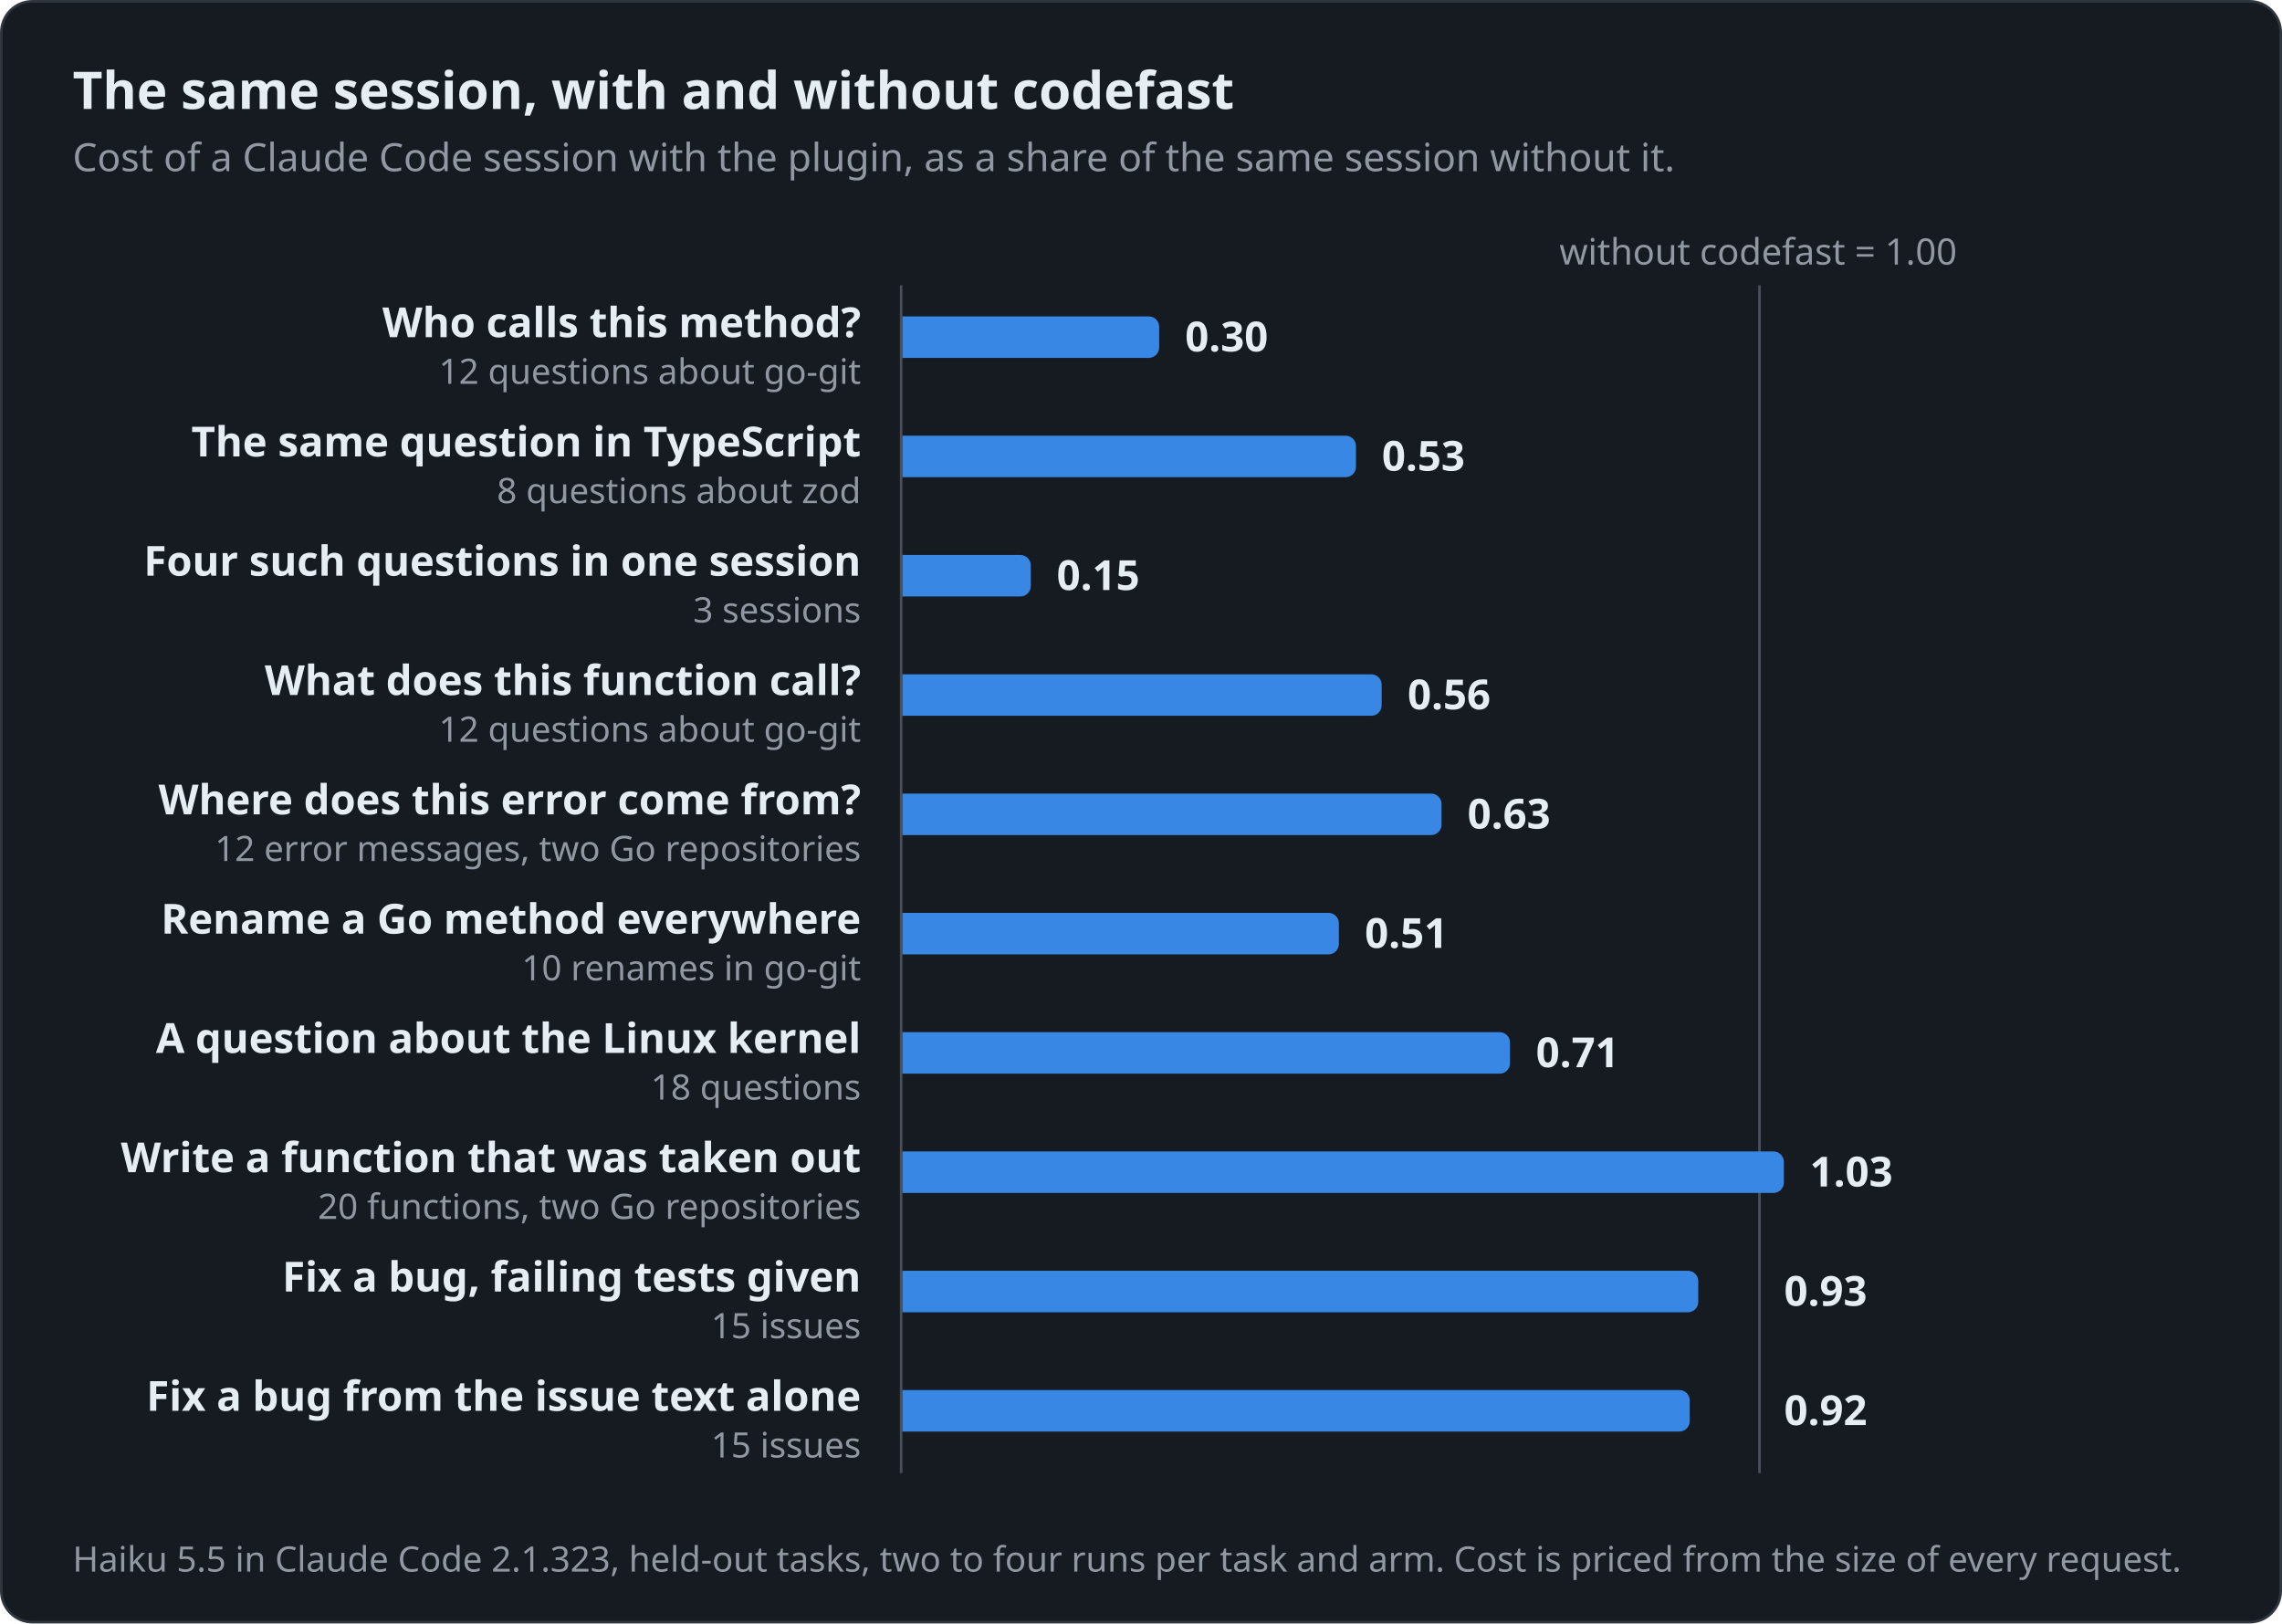
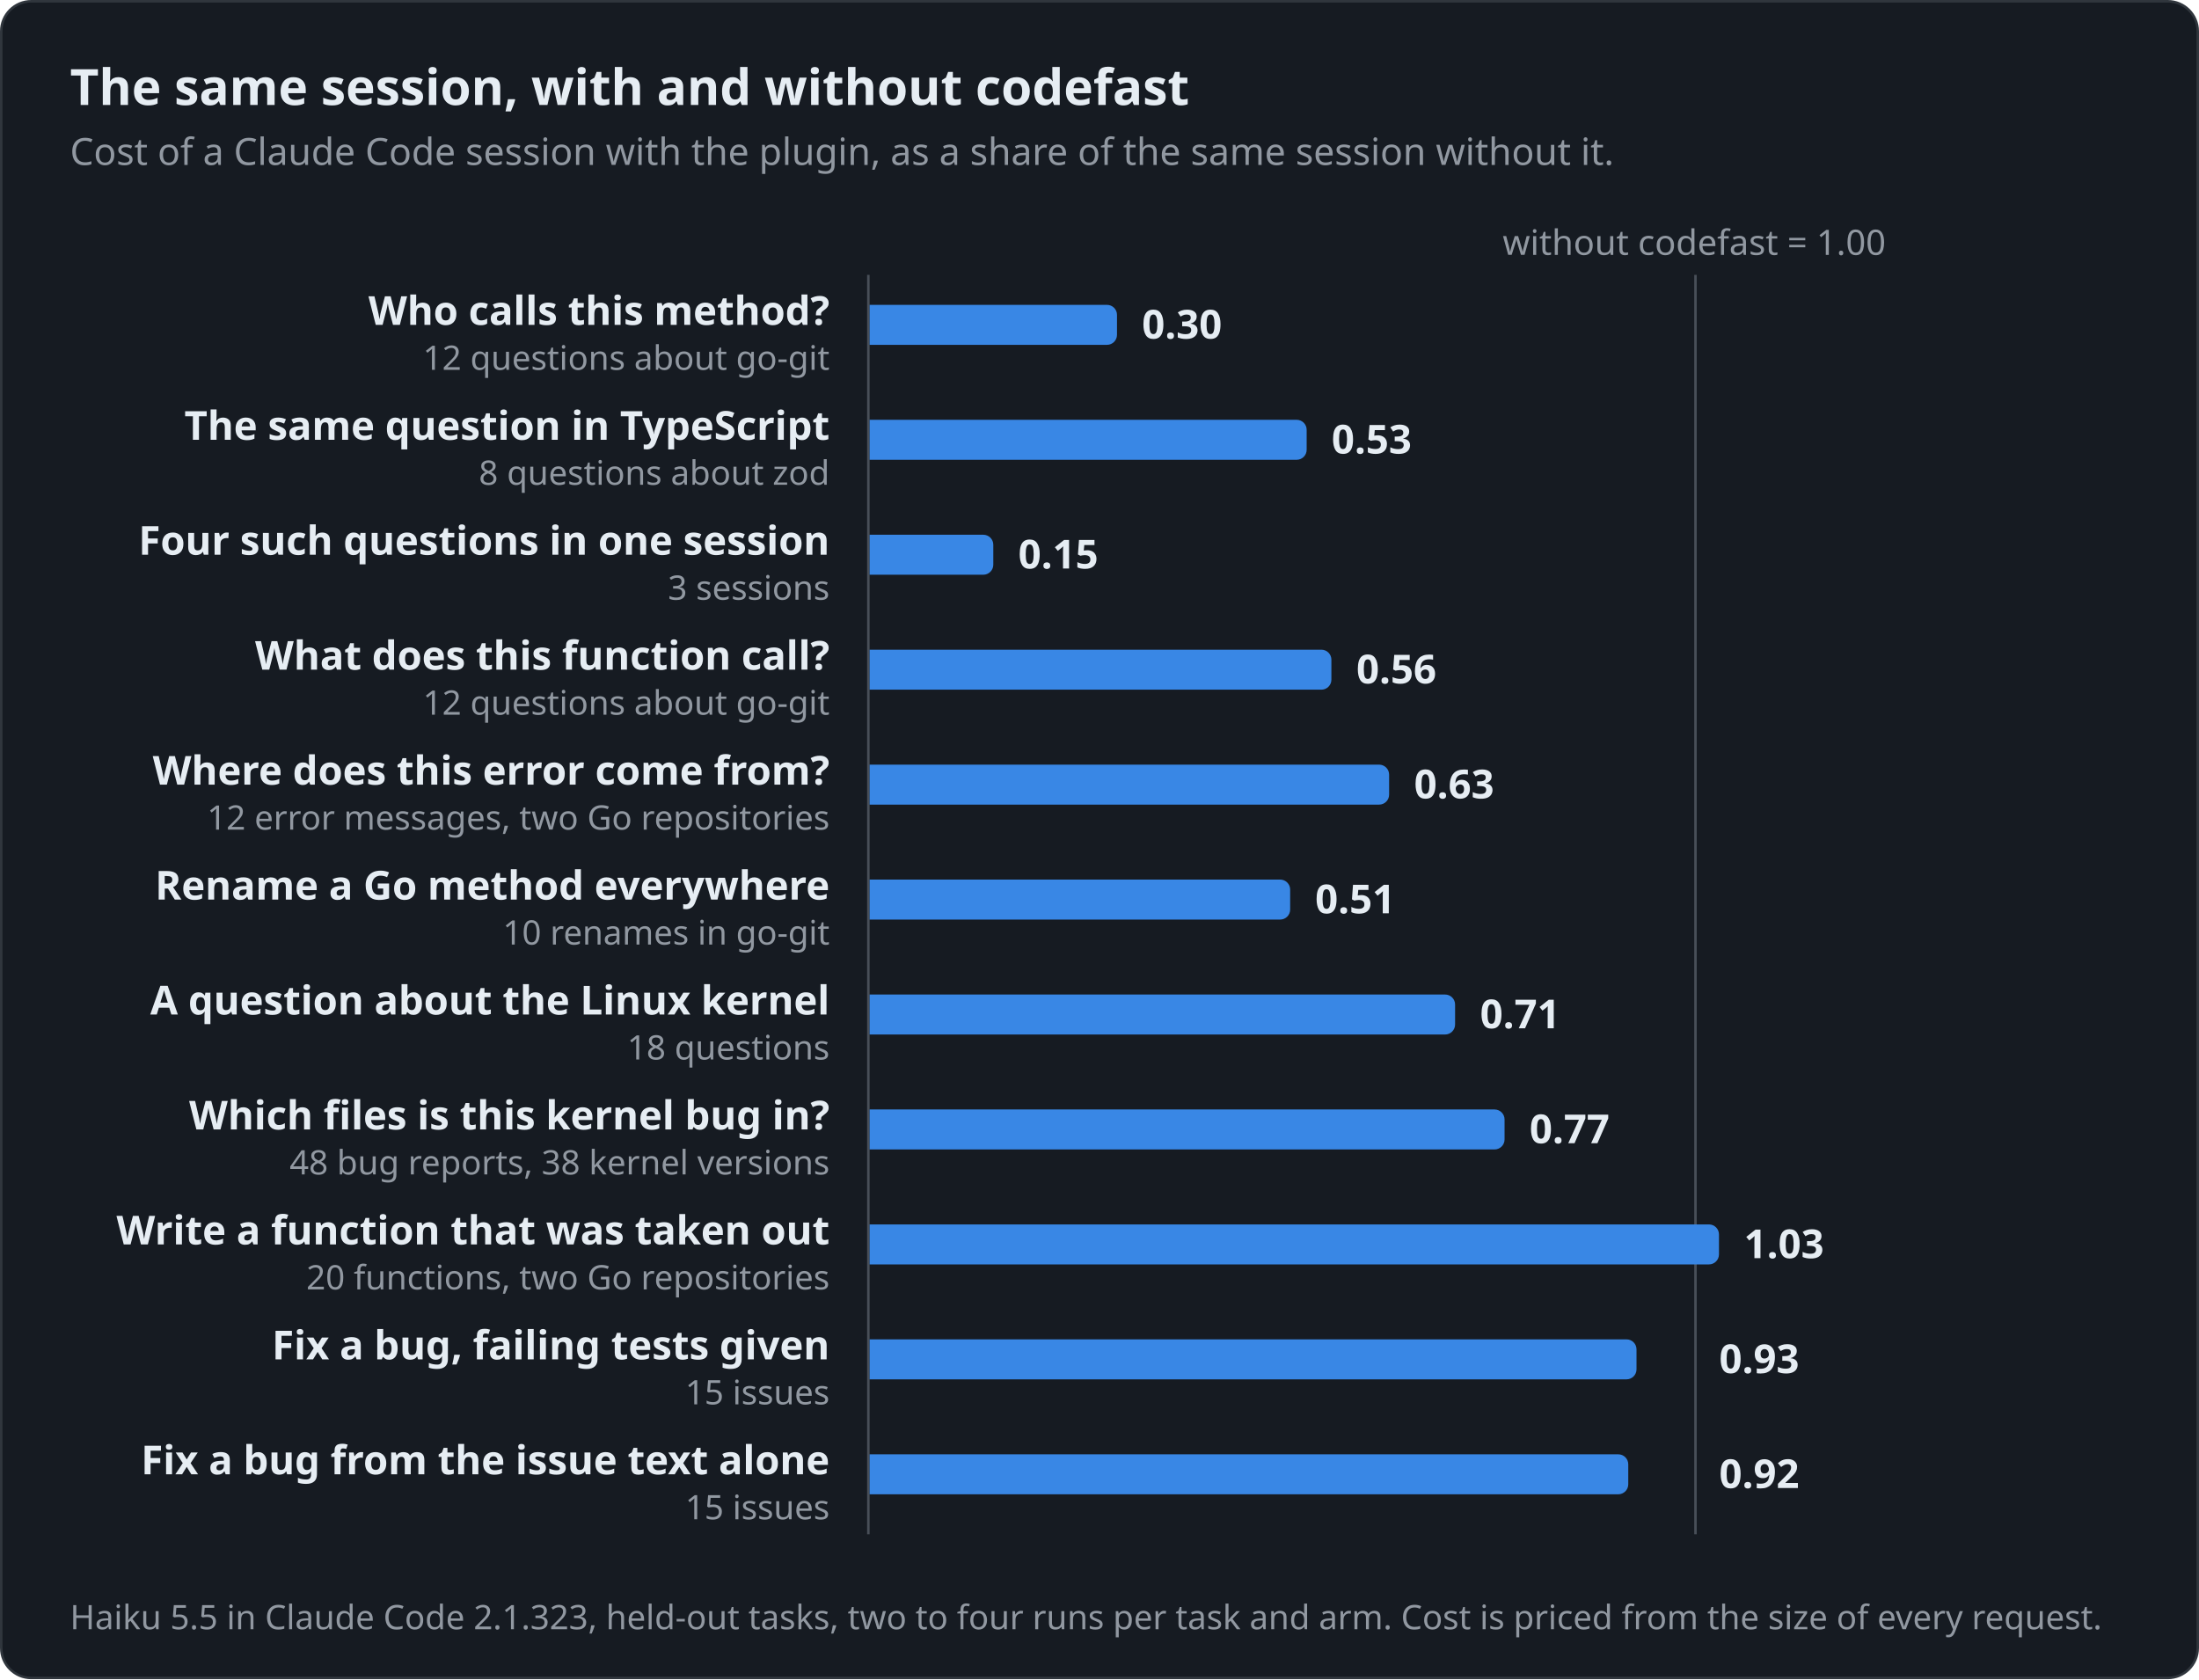
- <svg xmlns="http://www.w3.org/2000/svg" width="880" height="626" viewBox="0 0 880 626" role="img" aria-labelledby="t d" font-family="-apple-system, BlinkMacSystemFont, 'Segoe UI', 'Noto Sans', Helvetica, Arial, sans-serif">
-   <rect x="0.5" y="0.5" width="879" height="625" rx="12" fill="#161b22" stroke="#30363d" />
+ <svg xmlns="http://www.w3.org/2000/svg" width="880" height="672" viewBox="0 0 880 672" role="img" aria-labelledby="t d" font-family="-apple-system, BlinkMacSystemFont, 'Segoe UI', 'Noto Sans', Helvetica, Arial, sans-serif">
+   <rect x="0.5" y="0.5" width="879" height="671" rx="12" fill="#161b22" stroke="#30363d" />
  <text x="28" y="42" font-size="20" font-weight="600" fill="#e6edf3">The same session, with and without codefast</text>
  <text x="28" y="66" font-size="15" fill="#9198a1">Cost of a Claude Code session with the plugin, as a share of the same session without it.</text>
-   <path d="M347.5 110V568" stroke="#484f58" />
-   <path d="M678.5 110V568" stroke="#484f58" />
+   <path d="M347.5 110V614" stroke="#484f58" />
+   <path d="M678.5 110V614" stroke="#484f58" />
  <text x="678" y="102" font-size="14" fill="#9198a1" text-anchor="middle">without codefast = 1.00</text>
  <text x="332" y="130" font-size="16" font-weight="600" fill="#e6edf3" text-anchor="end">Who calls this method?</text>
  <text x="332" y="148" font-size="13.5" fill="#9198a1" text-anchor="end">12 questions about go-git</text>
  <path fill="#3987e5" d="M348 122h95.00a4 4 0 0 1 4 4v8a4 4 0 0 1 -4 4h-95.00z" />
  <text x="457.00" y="135.5" font-size="16" font-weight="600" fill="#e6edf3">0.30</text>
  <text x="332" y="176" font-size="16" font-weight="600" fill="#e6edf3" text-anchor="end">The same question in TypeScript</text>
  <text x="332" y="194" font-size="13.5" fill="#9198a1" text-anchor="end">8 questions about zod</text>
  <path fill="#3987e5" d="M348 168h170.90a4 4 0 0 1 4 4v8a4 4 0 0 1 -4 4h-170.90z" />
  <text x="532.90" y="181.5" font-size="16" font-weight="600" fill="#e6edf3">0.53</text>
  <text x="332" y="222" font-size="16" font-weight="600" fill="#e6edf3" text-anchor="end">Four such questions in one session</text>
  <text x="332" y="240" font-size="13.5" fill="#9198a1" text-anchor="end">3 sessions</text>
  <path fill="#3987e5" d="M348 214h45.50a4 4 0 0 1 4 4v8a4 4 0 0 1 -4 4h-45.50z" />
  <text x="407.50" y="227.5" font-size="16" font-weight="600" fill="#e6edf3">0.15</text>
  <text x="332" y="268" font-size="16" font-weight="600" fill="#e6edf3" text-anchor="end">What does this function call?</text>
  <text x="332" y="286" font-size="13.5" fill="#9198a1" text-anchor="end">12 questions about go-git</text>
  <path fill="#3987e5" d="M348 260h180.80a4 4 0 0 1 4 4v8a4 4 0 0 1 -4 4h-180.80z" />
  <text x="542.80" y="273.5" font-size="16" font-weight="600" fill="#e6edf3">0.56</text>
  <text x="332" y="314" font-size="16" font-weight="600" fill="#e6edf3" text-anchor="end">Where does this error come from?</text>
  <text x="332" y="332" font-size="13.5" fill="#9198a1" text-anchor="end">12 error messages, two Go repositories</text>
  <path fill="#3987e5" d="M348 306h203.90a4 4 0 0 1 4 4v8a4 4 0 0 1 -4 4h-203.90z" />
  <text x="565.90" y="319.5" font-size="16" font-weight="600" fill="#e6edf3">0.63</text>
  <text x="332" y="360" font-size="16" font-weight="600" fill="#e6edf3" text-anchor="end">Rename a Go method everywhere</text>
  <text x="332" y="378" font-size="13.5" fill="#9198a1" text-anchor="end">10 renames in go-git</text>
  <path fill="#3987e5" d="M348 352h164.30a4 4 0 0 1 4 4v8a4 4 0 0 1 -4 4h-164.30z" />
  <text x="526.30" y="365.5" font-size="16" font-weight="600" fill="#e6edf3">0.51</text>
  <text x="332" y="406" font-size="16" font-weight="600" fill="#e6edf3" text-anchor="end">A question about the Linux kernel</text>
  <text x="332" y="424" font-size="13.5" fill="#9198a1" text-anchor="end">18 questions</text>
  <path fill="#3987e5" d="M348 398h230.30a4 4 0 0 1 4 4v8a4 4 0 0 1 -4 4h-230.30z" />
  <text x="592.30" y="411.5" font-size="16" font-weight="600" fill="#e6edf3">0.71</text>
-   <text x="332" y="452" font-size="16" font-weight="600" fill="#e6edf3" text-anchor="end">Write a function that was taken out</text>
-   <text x="332" y="470" font-size="13.5" fill="#9198a1" text-anchor="end">20 functions, two Go repositories</text>
-   <path fill="#3987e5" d="M348 444h335.90a4 4 0 0 1 4 4v8a4 4 0 0 1 -4 4h-335.90z" />
-   <text x="697.90" y="457.5" font-size="16" font-weight="600" fill="#e6edf3">1.03</text>
-   <text x="332" y="498" font-size="16" font-weight="600" fill="#e6edf3" text-anchor="end">Fix a bug, failing tests given</text>
-   <text x="332" y="516" font-size="13.5" fill="#9198a1" text-anchor="end">15 issues</text>
-   <path fill="#3987e5" d="M348 490h302.90a4 4 0 0 1 4 4v8a4 4 0 0 1 -4 4h-302.90z" />
-   <text x="688.00" y="503.5" font-size="16" font-weight="600" fill="#e6edf3">0.93</text>
-   <text x="332" y="544" font-size="16" font-weight="600" fill="#e6edf3" text-anchor="end">Fix a bug from the issue text alone</text>
+   <text x="332" y="452" font-size="16" font-weight="600" fill="#e6edf3" text-anchor="end">Which files is this kernel bug in?</text>
+   <text x="332" y="470" font-size="13.5" fill="#9198a1" text-anchor="end">48 bug reports, 38 kernel versions</text>
+   <path fill="#3987e5" d="M348 444h250.10a4 4 0 0 1 4 4v8a4 4 0 0 1 -4 4h-250.10z" />
+   <text x="612.10" y="457.5" font-size="16" font-weight="600" fill="#e6edf3">0.77</text>
+   <text x="332" y="498" font-size="16" font-weight="600" fill="#e6edf3" text-anchor="end">Write a function that was taken out</text>
+   <text x="332" y="516" font-size="13.5" fill="#9198a1" text-anchor="end">20 functions, two Go repositories</text>
+   <path fill="#3987e5" d="M348 490h335.90a4 4 0 0 1 4 4v8a4 4 0 0 1 -4 4h-335.90z" />
+   <text x="697.90" y="503.5" font-size="16" font-weight="600" fill="#e6edf3">1.03</text>
+   <text x="332" y="544" font-size="16" font-weight="600" fill="#e6edf3" text-anchor="end">Fix a bug, failing tests given</text>
  <text x="332" y="562" font-size="13.5" fill="#9198a1" text-anchor="end">15 issues</text>
-   <path fill="#3987e5" d="M348 536h299.60a4 4 0 0 1 4 4v8a4 4 0 0 1 -4 4h-299.60z" />
-   <text x="688.00" y="549.5" font-size="16" font-weight="600" fill="#e6edf3">0.92</text>
-   <text x="28" y="606" font-size="13.5" fill="#9198a1">Haiku 5.5 in Claude Code 2.1.323, held-out tasks, two to four runs per task and arm. Cost is priced from the size of every request.</text>
+   <path fill="#3987e5" d="M348 536h302.90a4 4 0 0 1 4 4v8a4 4 0 0 1 -4 4h-302.90z" />
+   <text x="688.00" y="549.5" font-size="16" font-weight="600" fill="#e6edf3">0.93</text>
+   <text x="332" y="590" font-size="16" font-weight="600" fill="#e6edf3" text-anchor="end">Fix a bug from the issue text alone</text>
+   <text x="332" y="608" font-size="13.5" fill="#9198a1" text-anchor="end">15 issues</text>
+   <path fill="#3987e5" d="M348 582h299.60a4 4 0 0 1 4 4v8a4 4 0 0 1 -4 4h-299.60z" />
+   <text x="688.00" y="595.5" font-size="16" font-weight="600" fill="#e6edf3">0.92</text>
+   <text x="28" y="652" font-size="13.5" fill="#9198a1">Haiku 5.5 in Claude Code 2.1.323, held-out tasks, two to four runs per task and arm. Cost is priced from the size of every request.</text>
</svg>
